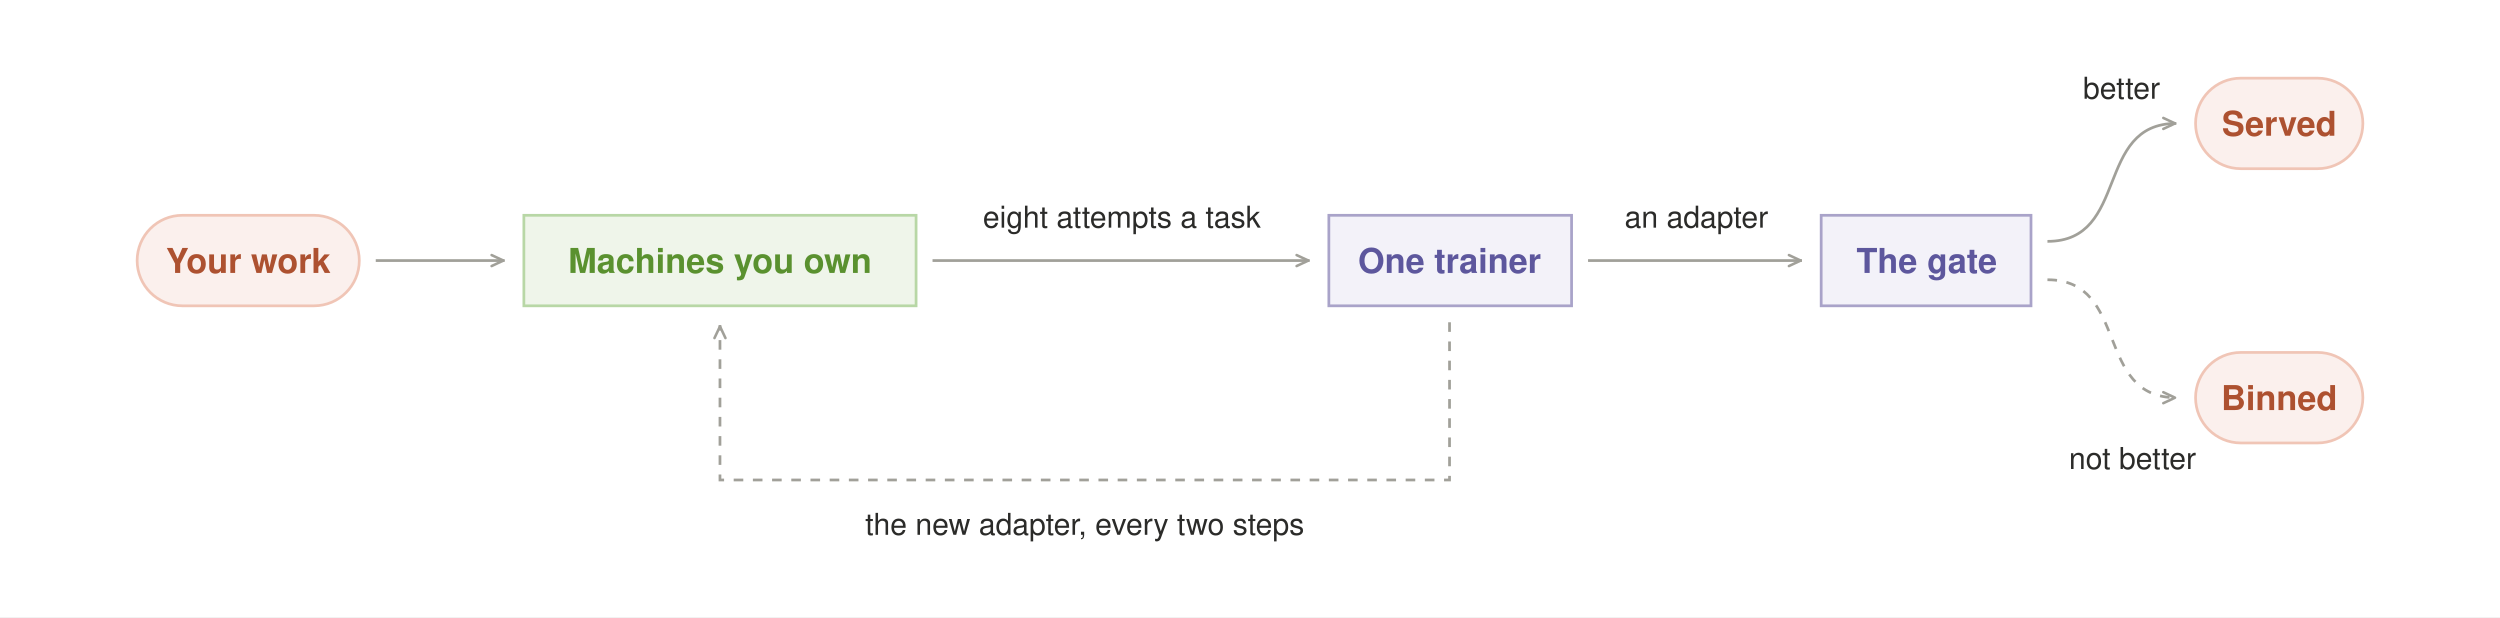
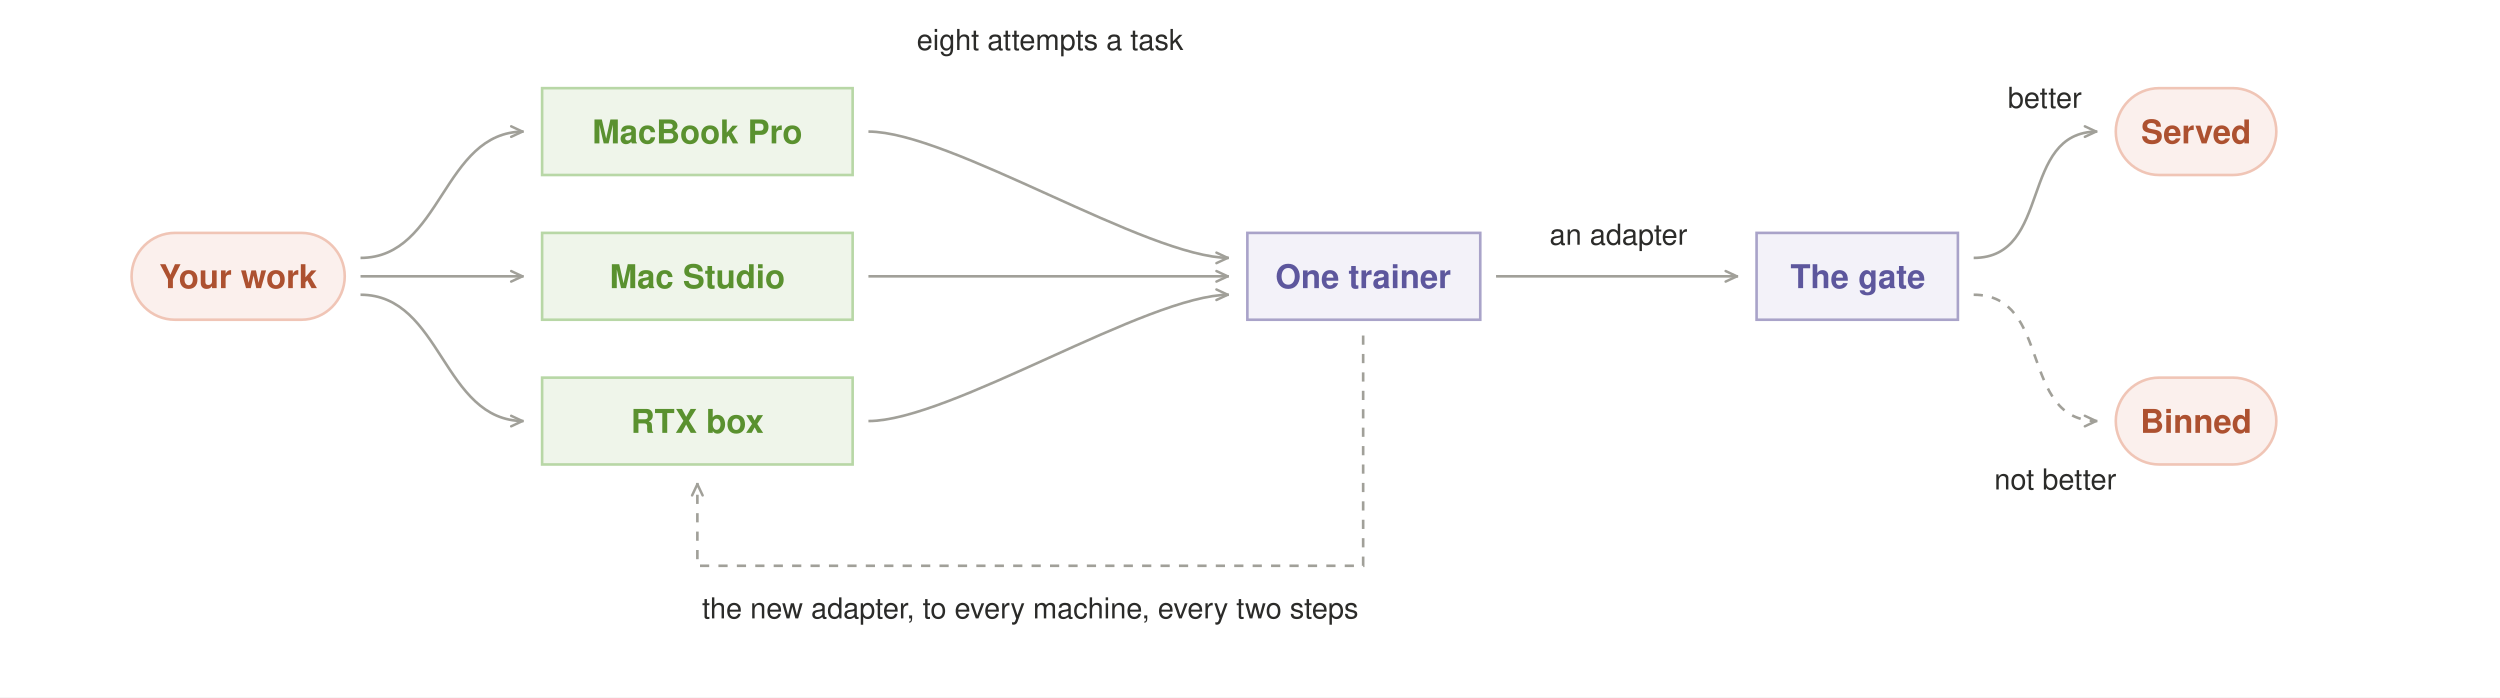
- <svg xmlns="http://www.w3.org/2000/svg" viewBox="0 0 1823 450" font-family="Avenir Next, Nunito, Segoe UI, Helvetica, Arial, sans-serif">
+ <svg xmlns="http://www.w3.org/2000/svg" viewBox="0 0 1900 530" font-family="Avenir Next, Nunito, Segoe UI, Helvetica, Arial, sans-serif">
  <defs>
-     <marker id="h" markerWidth="14" markerHeight="14" refX="11" refY="5" orient="auto" markerUnits="userSpaceOnUse">
+     <marker id="ha" markerWidth="14" markerHeight="14" refX="11" refY="5" orient="auto" markerUnits="userSpaceOnUse">
      <path d="M1.5 1 L10 5 L1.5 9" fill="none" stroke="#a1a099" stroke-width="1.9" stroke-linecap="round" stroke-linejoin="round" />
    </marker>
-     <marker id="H" markerWidth="19" markerHeight="19" refX="13" refY="6.5" orient="auto" markerUnits="userSpaceOnUse">
+     <marker id="Ha" markerWidth="19" markerHeight="19" refX="13" refY="6.5" orient="auto" markerUnits="userSpaceOnUse">
      <path d="M2 1.5 L12.5 6.5 L2 11.5" fill="none" stroke="#a1a099" stroke-width="3" stroke-linecap="round" stroke-linejoin="round" />
    </marker>
+     <marker id="hg" markerWidth="14" markerHeight="14" refX="11" refY="5" orient="auto" markerUnits="userSpaceOnUse">
+       <path d="M1.5 1 L10 5 L1.5 9" fill="none" stroke="#5a912f" stroke-width="1.9" stroke-linecap="round" stroke-linejoin="round" />
+     </marker>
+     <marker id="Hg" markerWidth="19" markerHeight="19" refX="13" refY="6.5" orient="auto" markerUnits="userSpaceOnUse">
+       <path d="M2 1.5 L12.5 6.5 L2 11.5" fill="none" stroke="#5a912f" stroke-width="3" stroke-linecap="round" stroke-linejoin="round" />
+     </marker>
+     <marker id="hp" markerWidth="14" markerHeight="14" refX="11" refY="5" orient="auto" markerUnits="userSpaceOnUse">
+       <path d="M1.5 1 L10 5 L1.5 9" fill="none" stroke="#5d579d" stroke-width="1.9" stroke-linecap="round" stroke-linejoin="round" />
+     </marker>
+     <marker id="Hp" markerWidth="19" markerHeight="19" refX="13" refY="6.5" orient="auto" markerUnits="userSpaceOnUse">
+       <path d="M2 1.5 L12.5 6.5 L2 11.5" fill="none" stroke="#5d579d" stroke-width="3" stroke-linecap="round" stroke-linejoin="round" />
+     </marker>
+     <marker id="hc" markerWidth="14" markerHeight="14" refX="11" refY="5" orient="auto" markerUnits="userSpaceOnUse">
+       <path d="M1.5 1 L10 5 L1.5 9" fill="none" stroke="#ad5130" stroke-width="1.9" stroke-linecap="round" stroke-linejoin="round" />
+     </marker>
+     <marker id="Hc" markerWidth="19" markerHeight="19" refX="13" refY="6.5" orient="auto" markerUnits="userSpaceOnUse">
+       <path d="M2 1.5 L12.5 6.5 L2 11.5" fill="none" stroke="#ad5130" stroke-width="3" stroke-linecap="round" stroke-linejoin="round" />
+     </marker>
  </defs>
-   <rect width="1823" height="450" fill="#fff" />
-   <rect x="100" y="157" width="162" height="66" rx="33" fill="#fbf0ed" stroke="#f0c5b6" stroke-width="2" />
-   <text x="181" y="199" text-anchor="middle" fill="#ad5130" font-size="25" font-weight="600">Your work</text>
-   <rect x="382" y="157" width="286" height="66" fill="#eff5ea" stroke="#b8d7a6" stroke-width="2" />
-   <text x="525" y="199" text-anchor="middle" fill="#5a912f" font-size="25" font-weight="600">Machines you own</text>
-   <rect x="969" y="157" width="177" height="66" fill="#f3f2f9" stroke="#a9a3c9" stroke-width="2" />
-   <text x="1057" y="199" text-anchor="middle" fill="#5d579d" font-size="25" font-weight="600">One trainer</text>
-   <rect x="1328" y="157" width="153" height="66" fill="#f3f2f9" stroke="#a9a3c9" stroke-width="2" />
-   <text x="1405" y="199" text-anchor="middle" fill="#5d579d" font-size="25" font-weight="600">The gate</text>
-   <path d="M274 190 L368 190" fill="none" stroke="#a1a099" stroke-width="2" marker-end="url(#h)" />
-   <path d="M680 190 L955 190" fill="none" stroke="#a1a099" stroke-width="2" marker-end="url(#h)" />
-   <text x="818" y="166" text-anchor="middle" fill="#2b2b29" font-size="22">eight attempts a task</text>
-   <path d="M1158 190 L1314 190" fill="none" stroke="#a1a099" stroke-width="2" marker-end="url(#h)" />
-   <text x="1237" y="166" text-anchor="middle" fill="#2b2b29" font-size="22">an adapter</text>
-   <rect x="1601" y="57" width="122" height="66" rx="33" fill="#fbf0ed" stroke="#f0c5b6" stroke-width="2" />
-   <text x="1662" y="99" text-anchor="middle" fill="#ad5130" font-size="25" font-weight="600">Served</text>
-   <rect x="1601" y="257" width="122" height="66" rx="33" fill="#fbf0ed" stroke="#f0c5b6" stroke-width="2" />
-   <text x="1662" y="299" text-anchor="middle" fill="#ad5130" font-size="25" font-weight="600">Binned</text>
-   <path d="M1493 176 C1553 176, 1527 90, 1587 90" fill="none" stroke="#a1a099" stroke-width="2" marker-end="url(#h)" />
-   <path d="M1493 204 C1553 204, 1527 290, 1587 290" fill="none" stroke="#a1a099" stroke-width="2" stroke-dasharray="7 7" marker-end="url(#h)" />
-   <text x="1547" y="72" text-anchor="middle" fill="#2b2b29" font-size="22">better</text>
-   <text x="1555" y="342" text-anchor="middle" fill="#2b2b29" font-size="22">not better</text>
-   <path d="M1057 235 L1057 350 L525 350 L525 237" fill="none" stroke="#a1a099" stroke-width="2" stroke-dasharray="7 7" marker-end="url(#h)" />
-   <text x="791" y="390" text-anchor="middle" fill="#2b2b29" font-size="22">the new adapter, every two steps</text>
+   <rect width="1900" height="530" fill="#fff" />
+   <rect x="100" y="177" width="162" height="66" rx="33" fill="#fbf0ed" stroke="#f0c5b6" stroke-width="2" />
+   <text x="181" y="219" text-anchor="middle" fill="#ad5130" font-size="25" font-weight="600">Your work</text>
+   <rect x="412" y="67" width="236" height="66" fill="#eff5ea" stroke="#b8d7a6" stroke-width="2" />
+   <text x="530" y="109" text-anchor="middle" fill="#5a912f" font-size="25" font-weight="600">MacBook Pro</text>
+   <rect x="412" y="177" width="236" height="66" fill="#eff5ea" stroke="#b8d7a6" stroke-width="2" />
+   <text x="530" y="219" text-anchor="middle" fill="#5a912f" font-size="25" font-weight="600">Mac Studio</text>
+   <rect x="412" y="287" width="236" height="66" fill="#eff5ea" stroke="#b8d7a6" stroke-width="2" />
+   <text x="530" y="329" text-anchor="middle" fill="#5a912f" font-size="25" font-weight="600">RTX box</text>
+   <rect x="948" y="177" width="177" height="66" fill="#f3f2f9" stroke="#a9a3c9" stroke-width="2" />
+   <text x="1036" y="219" text-anchor="middle" fill="#5d579d" font-size="25" font-weight="600">One trainer</text>
+   <path d="M274 196 C336 196, 336 100, 398 100" fill="none" stroke="#a1a099" stroke-width="2" marker-end="url(#ha)" />
+   <path d="M660 100 C722 100, 872 196, 934 196" fill="none" stroke="#a1a099" stroke-width="2" marker-end="url(#ha)" />
+   <path d="M274 210 L398 210" fill="none" stroke="#a1a099" stroke-width="2" marker-end="url(#ha)" />
+   <path d="M660 210 L934 210" fill="none" stroke="#a1a099" stroke-width="2" marker-end="url(#ha)" />
+   <path d="M274 224 C336 224, 336 320, 398 320" fill="none" stroke="#a1a099" stroke-width="2" marker-end="url(#ha)" />
+   <path d="M660 320 C722 320, 872 224, 934 224" fill="none" stroke="#a1a099" stroke-width="2" marker-end="url(#ha)" />
+   <text x="798" y="38" text-anchor="middle" fill="#2b2b29" font-size="22">eight attempts a task</text>
+   <rect x="1335" y="177" width="153" height="66" fill="#f3f2f9" stroke="#a9a3c9" stroke-width="2" />
+   <text x="1412" y="219" text-anchor="middle" fill="#5d579d" font-size="25" font-weight="600">The gate</text>
+   <path d="M1137 210 L1321 210" fill="none" stroke="#a1a099" stroke-width="2" marker-end="url(#ha)" />
+   <text x="1230" y="186" text-anchor="middle" fill="#2b2b29" font-size="22">an adapter</text>
+   <rect x="1608" y="67" width="122" height="66" rx="33" fill="#fbf0ed" stroke="#f0c5b6" stroke-width="2" />
+   <text x="1669" y="109" text-anchor="middle" fill="#ad5130" font-size="25" font-weight="600">Served</text>
+   <rect x="1608" y="287" width="122" height="66" rx="33" fill="#fbf0ed" stroke="#f0c5b6" stroke-width="2" />
+   <text x="1669" y="329" text-anchor="middle" fill="#ad5130" font-size="25" font-weight="600">Binned</text>
+   <path d="M1500 196 C1560 196, 1534 100, 1594 100" fill="none" stroke="#a1a099" stroke-width="2" marker-end="url(#ha)" />
+   <path d="M1500 224 C1560 224, 1534 320, 1594 320" fill="none" stroke="#a1a099" stroke-width="2" stroke-dasharray="7 7" marker-end="url(#ha)" />
+   <text x="1554" y="82" text-anchor="middle" fill="#2b2b29" font-size="22">better</text>
+   <text x="1562" y="372" text-anchor="middle" fill="#2b2b29" font-size="22">not better</text>
+   <path d="M1036 255 L1036 430 L530 430 L530 367" fill="none" stroke="#a1a099" stroke-width="2" stroke-dasharray="7 7" marker-end="url(#ha)" />
+   <text x="783" y="470" text-anchor="middle" fill="#2b2b29" font-size="22">the new adapter, to every machine, every two steps</text>
</svg>
